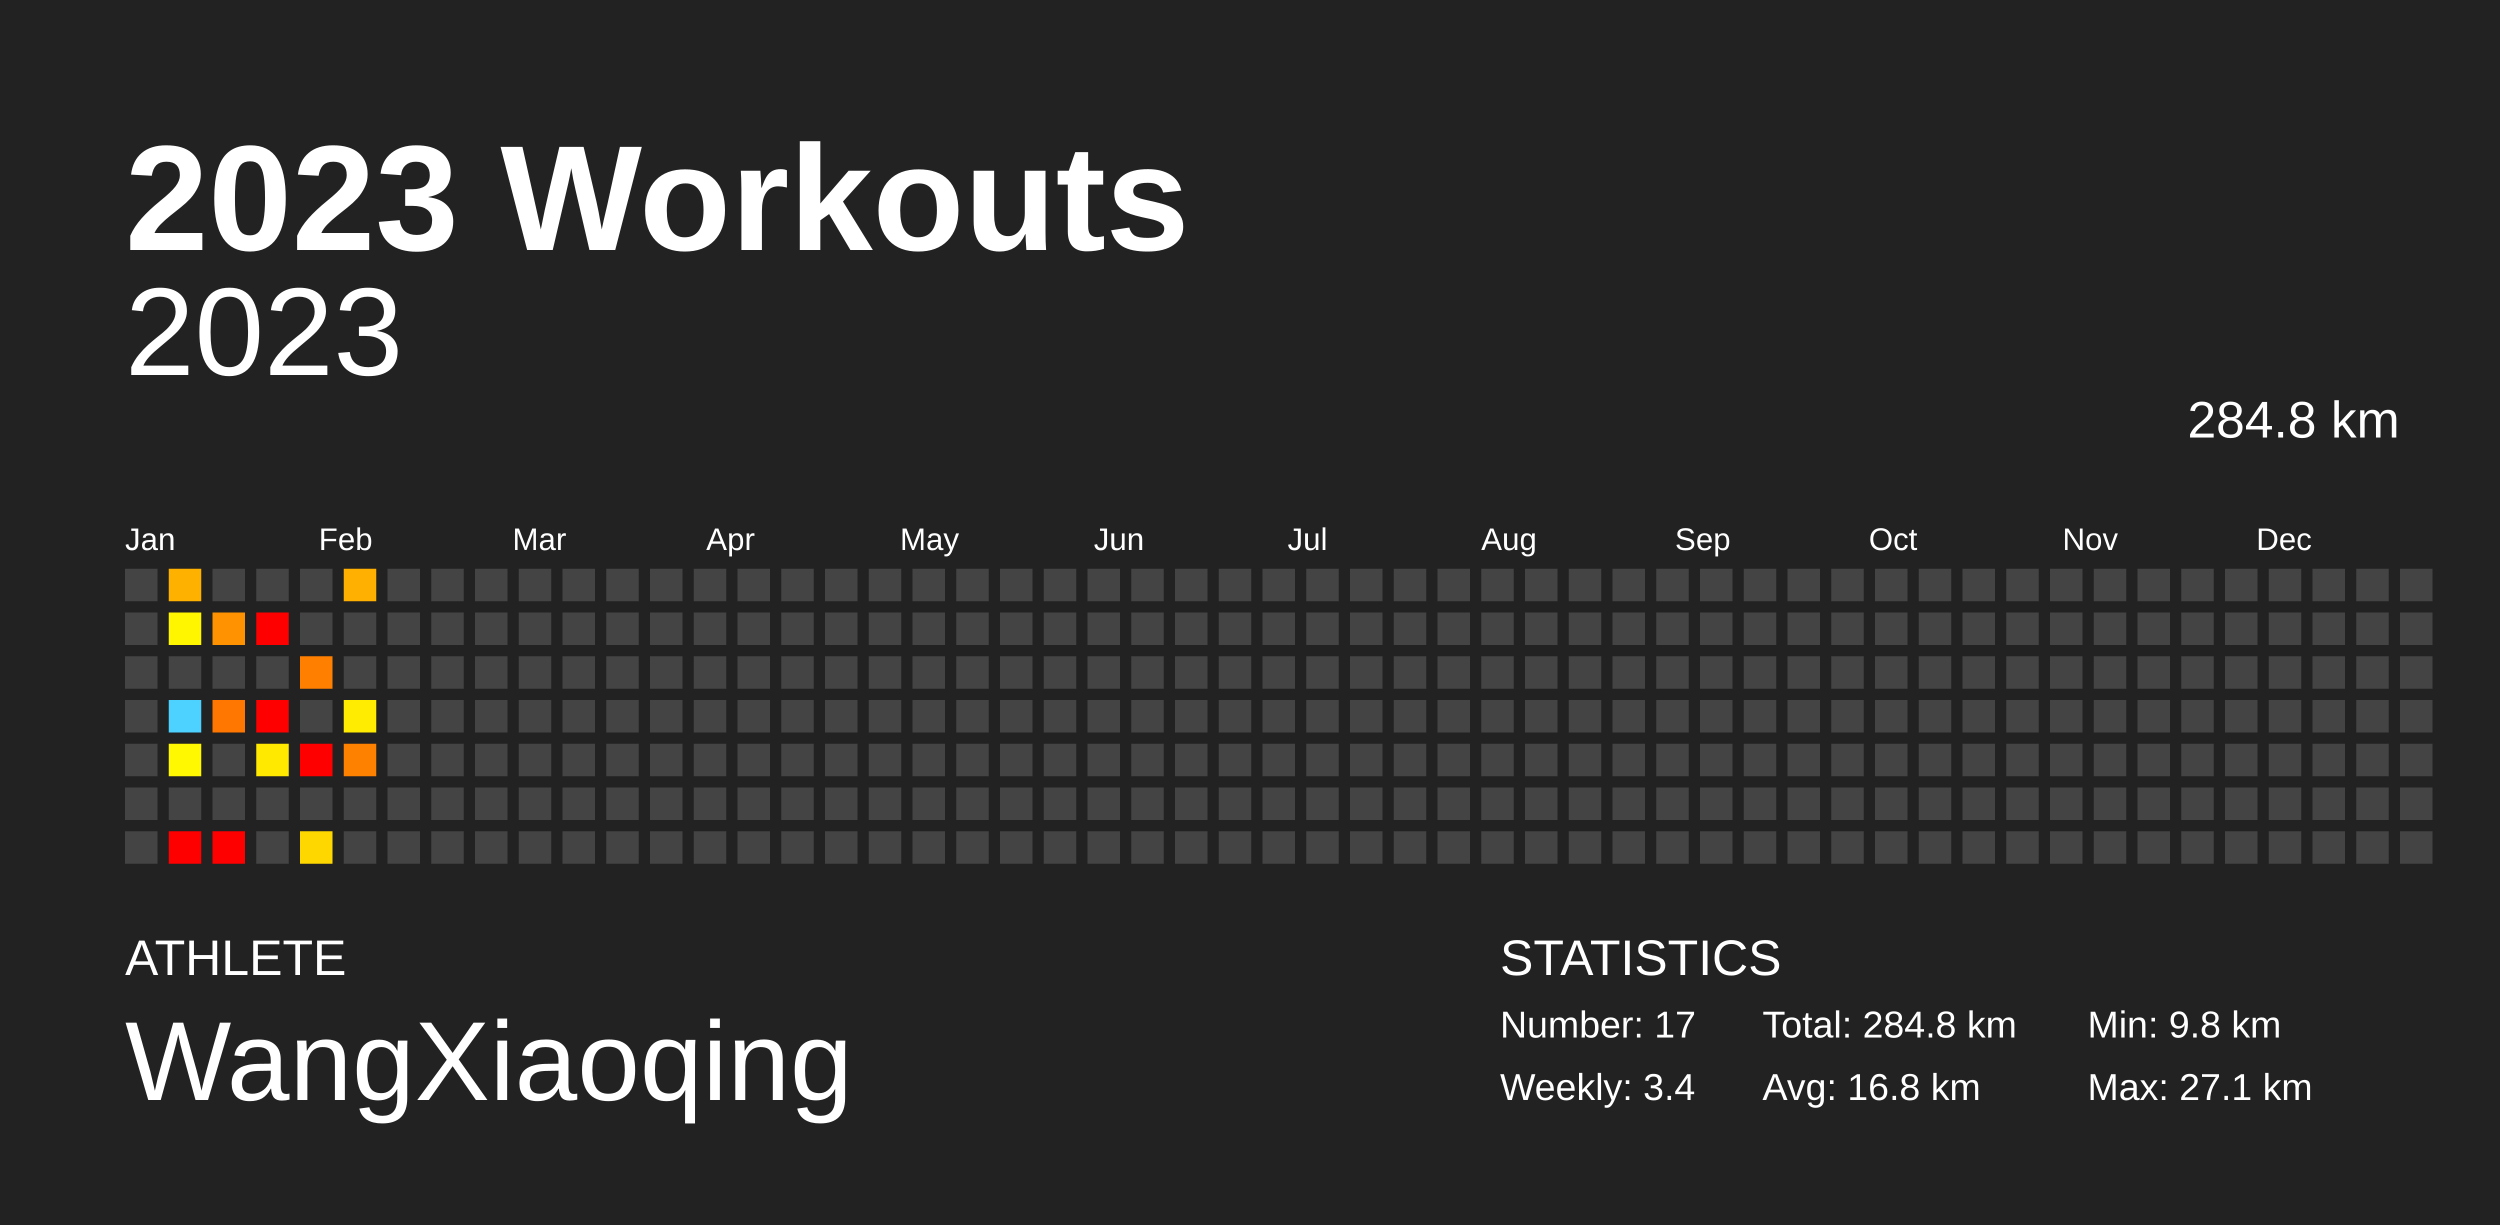
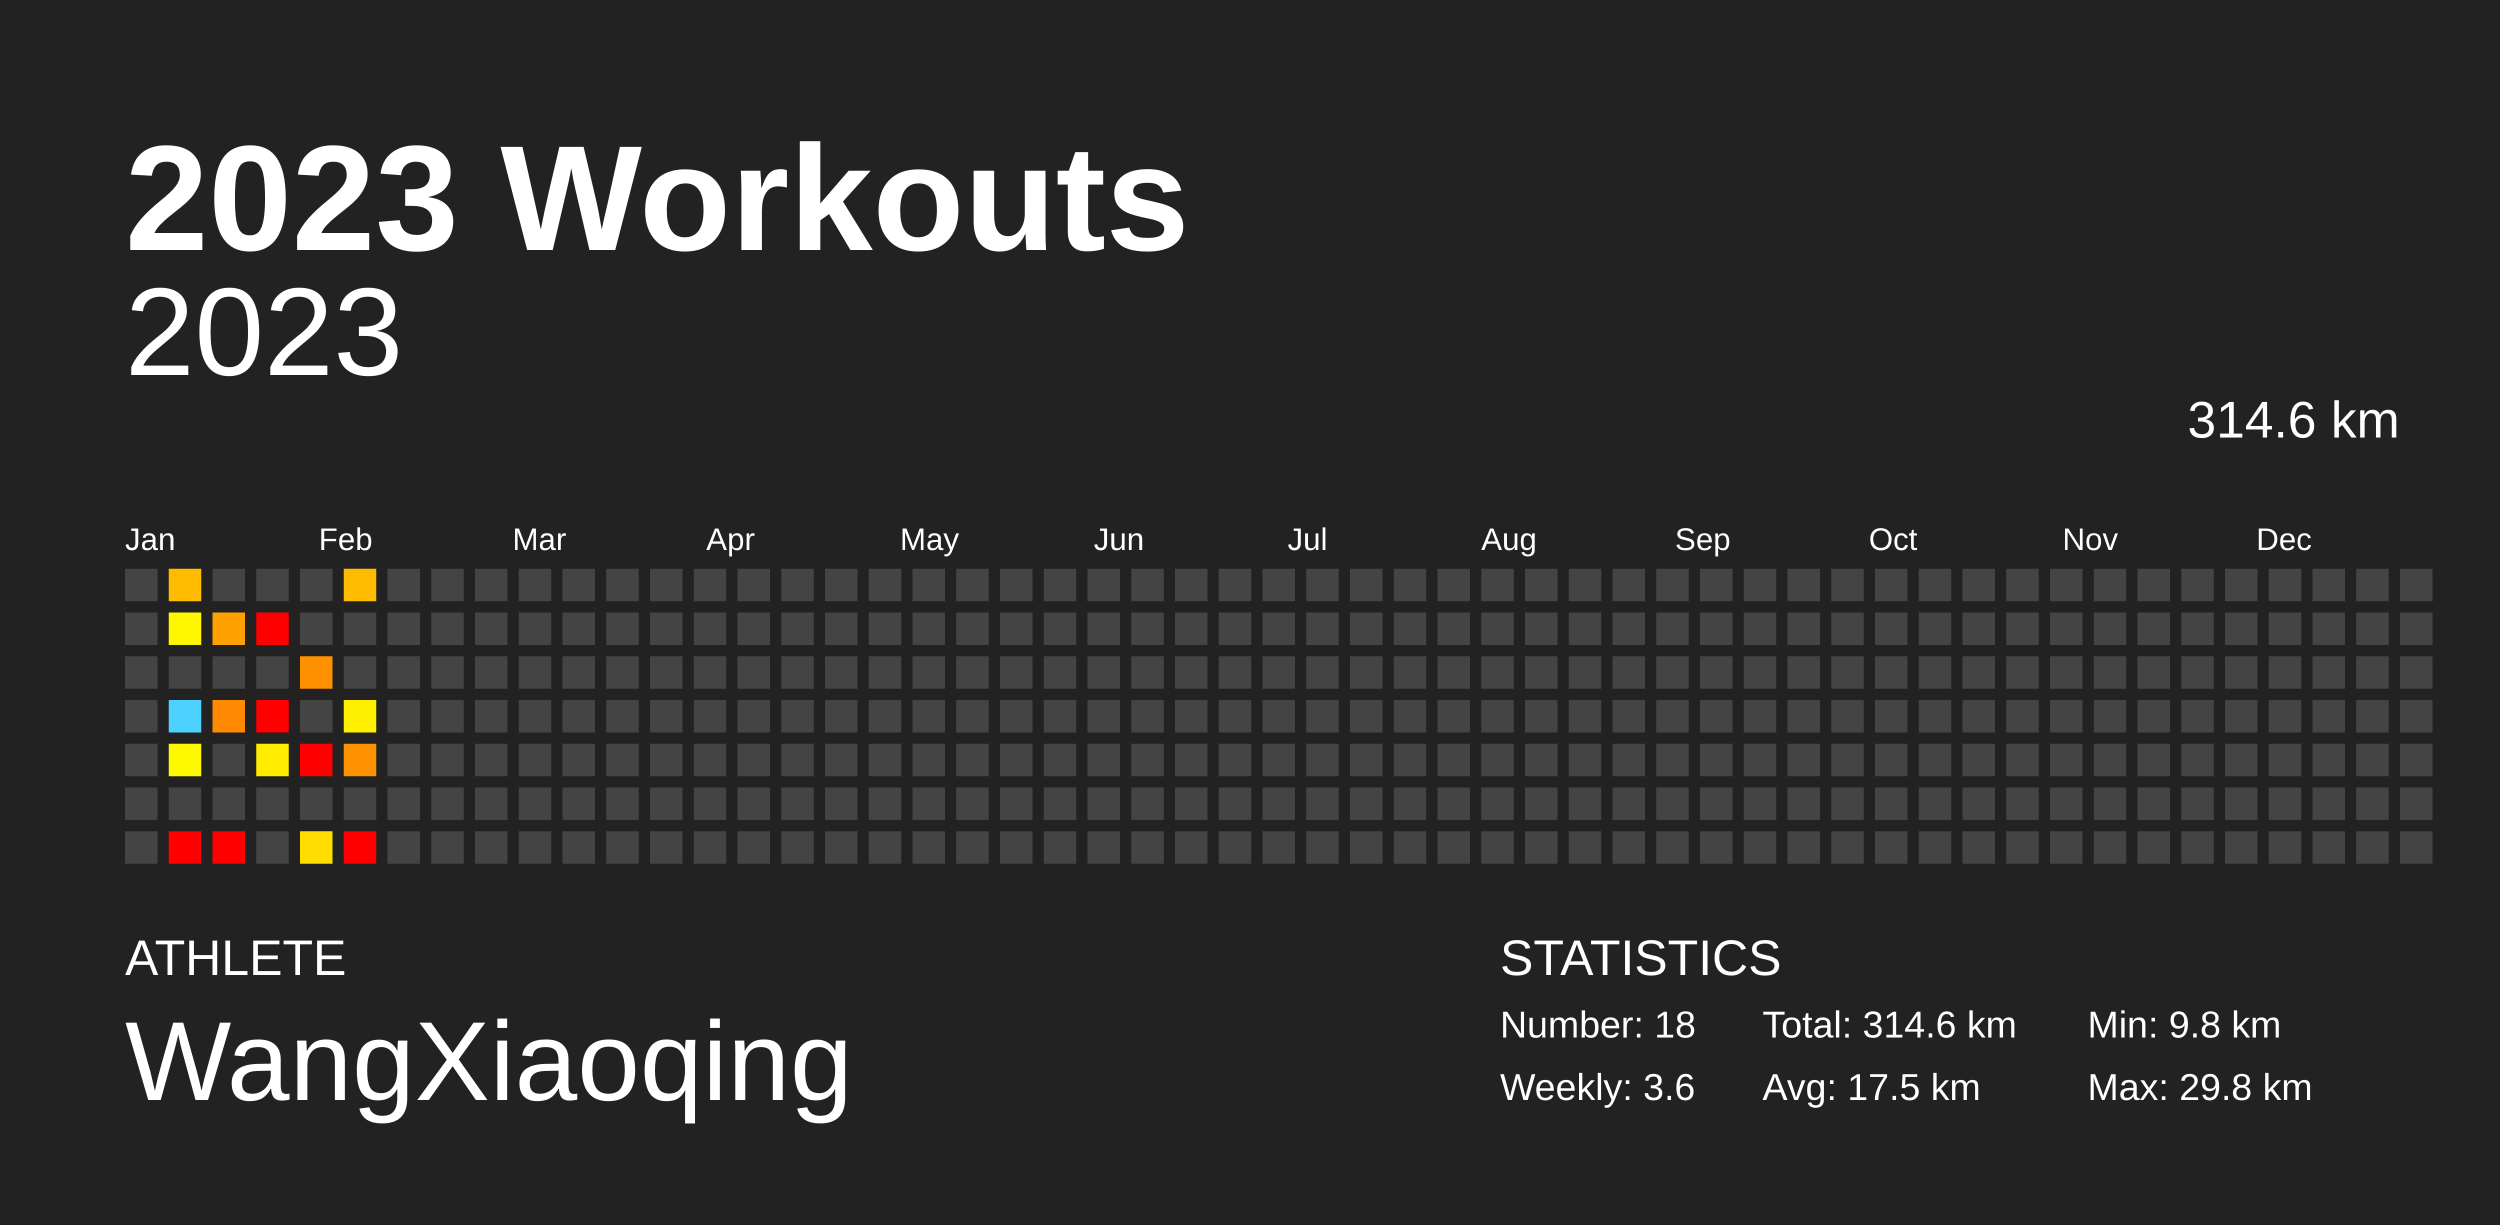
<svg xmlns="http://www.w3.org/2000/svg" baseProfile="full" height="98mm" version="1.1" viewBox="0,0,200,98" width="200mm">
  <defs />
  <rect fill="#222222" height="98" width="200" x="0" y="0" />
  <text fill="#FFFFFF" style="font-size:12px; font-family:Arial; font-weight:bold;" x="10" y="20">2023 Workouts</text>
  <text fill="#FFFFFF" style="font-size:4px; font-family:Arial" x="10" y="78">ATHLETE</text>
  <text fill="#FFFFFF" style="font-size:9px; font-family:Arial" x="10" y="88">WangXiaoqing</text>
  <text fill="#FFFFFF" style="font-size:4px; font-family:Arial" x="120" y="78">STATISTICS</text>
-   <text fill="#FFFFFF" style="font-size:3px; font-family:Arial" x="120" y="83">Number: 17</text>
-   <text fill="#FFFFFF" style="font-size:3px; font-family:Arial" x="120" y="88">Weekly: 3.4</text>
-   <text fill="#FFFFFF" style="font-size:3px; font-family:Arial" x="141" y="83">Total: 284.8 km</text>
-   <text fill="#FFFFFF" style="font-size:3px; font-family:Arial" x="141" y="88">Avg: 16.8 km</text>
+   <text fill="#FFFFFF" style="font-size:3px; font-family:Arial" x="120" y="83">Number: 18</text>
+   <text fill="#FFFFFF" style="font-size:3px; font-family:Arial" x="120" y="88">Weekly: 3.6</text>
+   <text fill="#FFFFFF" style="font-size:3px; font-family:Arial" x="141" y="83">Total: 314.6 km</text>
+   <text fill="#FFFFFF" style="font-size:3px; font-family:Arial" x="141" y="88">Avg: 17.5 km</text>
  <text fill="#FFFFFF" style="font-size:3px; font-family:Arial" x="167" y="83">Min: 9.8 km</text>
-   <text fill="#FFFFFF" style="font-size:3px; font-family:Arial" x="167" y="88">Max: 27.1 km</text>
+   <text fill="#FFFFFF" style="font-size:3px; font-family:Arial" x="167" y="88">Max: 29.8 km</text>
  <text alignment-baseline="hanging" fill="#FFFFFF" style="font-size:10.0px; font-family:Arial;" x="10" y="30">2023</text>
-   <text alignment-baseline="hanging" fill="#FFFFFF" style="font-size:4.125px; font-family:Arial;" x="175" y="35">284.8 km</text>
+   <text alignment-baseline="hanging" fill="#FFFFFF" style="font-size:4.125px; font-family:Arial;" x="175" y="35">314.6 km</text>
  <text fill="#FFFFFF" style="font-size:2.5px; font-family:Arial" x="10.0" y="44">Jan</text>
  <text fill="#FFFFFF" style="font-size:2.5px; font-family:Arial" x="25.5" y="44">Feb</text>
  <text fill="#FFFFFF" style="font-size:2.5px; font-family:Arial" x="41.0" y="44">Mar</text>
  <text fill="#FFFFFF" style="font-size:2.5px; font-family:Arial" x="56.5" y="44">Apr</text>
  <text fill="#FFFFFF" style="font-size:2.5px; font-family:Arial" x="72.0" y="44">May</text>
  <text fill="#FFFFFF" style="font-size:2.5px; font-family:Arial" x="87.5" y="44">Jun</text>
  <text fill="#FFFFFF" style="font-size:2.5px; font-family:Arial" x="103.0" y="44">Jul</text>
  <text fill="#FFFFFF" style="font-size:2.5px; font-family:Arial" x="118.5" y="44">Aug</text>
  <text fill="#FFFFFF" style="font-size:2.5px; font-family:Arial" x="134.0" y="44">Sep</text>
  <text fill="#FFFFFF" style="font-size:2.5px; font-family:Arial" x="149.5" y="44">Oct</text>
  <text fill="#FFFFFF" style="font-size:2.5px; font-family:Arial" x="165.0" y="44">Nov</text>
  <text fill="#FFFFFF" style="font-size:2.5px; font-family:Arial" x="180.5" y="44">Dec</text>
  <rect fill="#444444" height="2.6" width="2.6" x="10.0" y="45.5" />
  <rect fill="#444444" height="2.6" width="2.6" x="10.0" y="49.0" />
  <rect fill="#444444" height="2.6" width="2.6" x="10.0" y="52.5" />
  <rect fill="#444444" height="2.6" width="2.6" x="10.0" y="56.0" />
  <rect fill="#444444" height="2.6" width="2.6" x="10.0" y="59.5" />
  <rect fill="#444444" height="2.6" width="2.6" x="10.0" y="63.0" />
  <rect fill="#444444" height="2.6" width="2.6" x="10.0" y="66.5" />
-   <rect fill="#ffb100" height="2.6" width="2.6" x="13.5" y="45.5" />
-   <rect fill="#fff600" height="2.6" width="2.6" x="13.5" y="49.0" />
+   <rect fill="#ffbc00" height="2.6" width="2.6" x="13.5" y="45.5" />
+   <rect fill="#fff700" height="2.6" width="2.6" x="13.5" y="49.0" />
  <rect fill="#444444" height="2.6" width="2.6" x="13.5" y="52.5" />
  <rect fill="#4dd2ff" height="2.6" width="2.6" x="13.5" y="56.0" />
-   <rect fill="#fff800" height="2.6" width="2.6" x="13.5" y="59.5" />
+   <rect fill="#fff900" height="2.6" width="2.6" x="13.5" y="59.5" />
  <rect fill="#444444" height="2.6" width="2.6" x="13.5" y="63.0" />
  <rect fill="red" height="2.6" width="2.6" x="13.5" y="66.5" />
  <rect fill="#444444" height="2.6" width="2.6" x="17.0" y="45.5" />
-   <rect fill="#ff9200" height="2.6" width="2.6" x="17.0" y="49.0" />
+   <rect fill="#ffa100" height="2.6" width="2.6" x="17.0" y="49.0" />
  <rect fill="#444444" height="2.6" width="2.6" x="17.0" y="52.5" />
-   <rect fill="#ff7700" height="2.6" width="2.6" x="17.0" y="56.0" />
+   <rect fill="#ff8900" height="2.6" width="2.6" x="17.0" y="56.0" />
  <rect fill="#444444" height="2.6" width="2.6" x="17.0" y="59.5" />
  <rect fill="#444444" height="2.6" width="2.6" x="17.0" y="63.0" />
  <rect fill="red" height="2.6" width="2.6" x="17.0" y="66.5" />
  <rect fill="#444444" height="2.6" width="2.6" x="20.5" y="45.5" />
  <rect fill="red" height="2.6" width="2.6" x="20.5" y="49.0" />
  <rect fill="#444444" height="2.6" width="2.6" x="20.5" y="52.5" />
  <rect fill="red" height="2.6" width="2.6" x="20.5" y="56.0" />
-   <rect fill="#ffe900" height="2.6" width="2.6" x="20.5" y="59.5" />
+   <rect fill="#ffec00" height="2.6" width="2.6" x="20.5" y="59.5" />
  <rect fill="#444444" height="2.6" width="2.6" x="20.5" y="63.0" />
  <rect fill="#444444" height="2.6" width="2.6" x="20.5" y="66.5" />
  <rect fill="#444444" height="2.6" width="2.6" x="24.0" y="45.5" />
  <rect fill="#444444" height="2.6" width="2.6" x="24.0" y="49.0" />
-   <rect fill="#ff8000" height="2.6" width="2.6" x="24.0" y="52.5" />
+   <rect fill="#ff9100" height="2.6" width="2.6" x="24.0" y="52.5" />
  <rect fill="#444444" height="2.6" width="2.6" x="24.0" y="56.0" />
  <rect fill="red" height="2.6" width="2.6" x="24.0" y="59.5" />
  <rect fill="#444444" height="2.6" width="2.6" x="24.0" y="63.0" />
-   <rect fill="#ffd700" height="2.6" width="2.6" x="24.0" y="66.5" />
-   <rect fill="#ffb000" height="2.6" width="2.6" x="27.5" y="45.5" />
+   <rect fill="#ffdd00" height="2.6" width="2.6" x="24.0" y="66.5" />
+   <rect fill="#ffbb00" height="2.6" width="2.6" x="27.5" y="45.5" />
  <rect fill="#444444" height="2.6" width="2.6" x="27.5" y="49.0" />
  <rect fill="#444444" height="2.6" width="2.6" x="27.5" y="52.5" />
-   <rect fill="#ffec00" height="2.6" width="2.6" x="27.5" y="56.0" />
-   <rect fill="#ff8100" height="2.6" width="2.6" x="27.5" y="59.5" />
+   <rect fill="#ffef00" height="2.6" width="2.6" x="27.5" y="56.0" />
+   <rect fill="#ff9200" height="2.6" width="2.6" x="27.5" y="59.5" />
  <rect fill="#444444" height="2.6" width="2.6" x="27.5" y="63.0" />
-   <rect fill="#444444" height="2.6" width="2.6" x="27.5" y="66.5" />
+   <rect fill="red" height="2.6" width="2.6" x="27.5" y="66.5" />
  <rect fill="#444444" height="2.6" width="2.6" x="31.0" y="45.5" />
  <rect fill="#444444" height="2.6" width="2.6" x="31.0" y="49.0" />
  <rect fill="#444444" height="2.6" width="2.6" x="31.0" y="52.5" />
  <rect fill="#444444" height="2.6" width="2.6" x="31.0" y="56.0" />
  <rect fill="#444444" height="2.6" width="2.6" x="31.0" y="59.5" />
  <rect fill="#444444" height="2.6" width="2.6" x="31.0" y="63.0" />
  <rect fill="#444444" height="2.6" width="2.6" x="31.0" y="66.5" />
  <rect fill="#444444" height="2.6" width="2.6" x="34.5" y="45.5" />
  <rect fill="#444444" height="2.6" width="2.6" x="34.5" y="49.0" />
  <rect fill="#444444" height="2.6" width="2.6" x="34.5" y="52.5" />
  <rect fill="#444444" height="2.6" width="2.6" x="34.5" y="56.0" />
  <rect fill="#444444" height="2.6" width="2.6" x="34.5" y="59.5" />
  <rect fill="#444444" height="2.6" width="2.6" x="34.5" y="63.0" />
  <rect fill="#444444" height="2.6" width="2.6" x="34.5" y="66.5" />
  <rect fill="#444444" height="2.6" width="2.6" x="38.0" y="45.5" />
  <rect fill="#444444" height="2.6" width="2.6" x="38.0" y="49.0" />
  <rect fill="#444444" height="2.6" width="2.6" x="38.0" y="52.5" />
  <rect fill="#444444" height="2.6" width="2.6" x="38.0" y="56.0" />
  <rect fill="#444444" height="2.6" width="2.6" x="38.0" y="59.5" />
  <rect fill="#444444" height="2.6" width="2.6" x="38.0" y="63.0" />
  <rect fill="#444444" height="2.6" width="2.6" x="38.0" y="66.5" />
  <rect fill="#444444" height="2.6" width="2.6" x="41.5" y="45.5" />
  <rect fill="#444444" height="2.6" width="2.6" x="41.5" y="49.0" />
  <rect fill="#444444" height="2.6" width="2.6" x="41.5" y="52.5" />
  <rect fill="#444444" height="2.6" width="2.6" x="41.5" y="56.0" />
  <rect fill="#444444" height="2.6" width="2.6" x="41.5" y="59.5" />
  <rect fill="#444444" height="2.6" width="2.6" x="41.5" y="63.0" />
  <rect fill="#444444" height="2.6" width="2.6" x="41.5" y="66.5" />
  <rect fill="#444444" height="2.6" width="2.6" x="45.0" y="45.5" />
  <rect fill="#444444" height="2.6" width="2.6" x="45.0" y="49.0" />
  <rect fill="#444444" height="2.6" width="2.6" x="45.0" y="52.5" />
  <rect fill="#444444" height="2.6" width="2.6" x="45.0" y="56.0" />
  <rect fill="#444444" height="2.6" width="2.6" x="45.0" y="59.5" />
  <rect fill="#444444" height="2.6" width="2.6" x="45.0" y="63.0" />
  <rect fill="#444444" height="2.6" width="2.6" x="45.0" y="66.5" />
  <rect fill="#444444" height="2.6" width="2.6" x="48.5" y="45.5" />
  <rect fill="#444444" height="2.6" width="2.6" x="48.5" y="49.0" />
  <rect fill="#444444" height="2.6" width="2.6" x="48.5" y="52.5" />
  <rect fill="#444444" height="2.6" width="2.6" x="48.5" y="56.0" />
  <rect fill="#444444" height="2.6" width="2.6" x="48.5" y="59.5" />
  <rect fill="#444444" height="2.6" width="2.6" x="48.5" y="63.0" />
  <rect fill="#444444" height="2.6" width="2.6" x="48.5" y="66.5" />
  <rect fill="#444444" height="2.6" width="2.6" x="52.0" y="45.5" />
  <rect fill="#444444" height="2.6" width="2.6" x="52.0" y="49.0" />
  <rect fill="#444444" height="2.6" width="2.6" x="52.0" y="52.5" />
  <rect fill="#444444" height="2.6" width="2.6" x="52.0" y="56.0" />
  <rect fill="#444444" height="2.6" width="2.6" x="52.0" y="59.5" />
  <rect fill="#444444" height="2.6" width="2.6" x="52.0" y="63.0" />
  <rect fill="#444444" height="2.6" width="2.6" x="52.0" y="66.5" />
  <rect fill="#444444" height="2.6" width="2.6" x="55.5" y="45.5" />
  <rect fill="#444444" height="2.6" width="2.6" x="55.5" y="49.0" />
  <rect fill="#444444" height="2.6" width="2.6" x="55.5" y="52.5" />
  <rect fill="#444444" height="2.6" width="2.6" x="55.5" y="56.0" />
  <rect fill="#444444" height="2.6" width="2.6" x="55.5" y="59.5" />
  <rect fill="#444444" height="2.6" width="2.6" x="55.5" y="63.0" />
  <rect fill="#444444" height="2.6" width="2.6" x="55.5" y="66.5" />
  <rect fill="#444444" height="2.6" width="2.6" x="59.0" y="45.5" />
  <rect fill="#444444" height="2.6" width="2.6" x="59.0" y="49.0" />
  <rect fill="#444444" height="2.6" width="2.6" x="59.0" y="52.5" />
  <rect fill="#444444" height="2.6" width="2.6" x="59.0" y="56.0" />
  <rect fill="#444444" height="2.6" width="2.6" x="59.0" y="59.5" />
  <rect fill="#444444" height="2.6" width="2.6" x="59.0" y="63.0" />
  <rect fill="#444444" height="2.6" width="2.6" x="59.0" y="66.5" />
  <rect fill="#444444" height="2.6" width="2.6" x="62.5" y="45.5" />
  <rect fill="#444444" height="2.6" width="2.6" x="62.5" y="49.0" />
  <rect fill="#444444" height="2.6" width="2.6" x="62.5" y="52.5" />
  <rect fill="#444444" height="2.6" width="2.6" x="62.5" y="56.0" />
  <rect fill="#444444" height="2.6" width="2.6" x="62.5" y="59.5" />
  <rect fill="#444444" height="2.6" width="2.6" x="62.5" y="63.0" />
  <rect fill="#444444" height="2.6" width="2.6" x="62.5" y="66.5" />
  <rect fill="#444444" height="2.6" width="2.6" x="66.0" y="45.5" />
  <rect fill="#444444" height="2.6" width="2.6" x="66.0" y="49.0" />
  <rect fill="#444444" height="2.6" width="2.6" x="66.0" y="52.5" />
  <rect fill="#444444" height="2.6" width="2.6" x="66.0" y="56.0" />
  <rect fill="#444444" height="2.6" width="2.6" x="66.0" y="59.5" />
  <rect fill="#444444" height="2.6" width="2.6" x="66.0" y="63.0" />
  <rect fill="#444444" height="2.6" width="2.6" x="66.0" y="66.5" />
  <rect fill="#444444" height="2.6" width="2.6" x="69.5" y="45.5" />
  <rect fill="#444444" height="2.6" width="2.6" x="69.5" y="49.0" />
  <rect fill="#444444" height="2.6" width="2.6" x="69.5" y="52.5" />
  <rect fill="#444444" height="2.6" width="2.6" x="69.5" y="56.0" />
  <rect fill="#444444" height="2.6" width="2.6" x="69.5" y="59.5" />
  <rect fill="#444444" height="2.6" width="2.6" x="69.5" y="63.0" />
  <rect fill="#444444" height="2.6" width="2.6" x="69.5" y="66.5" />
  <rect fill="#444444" height="2.6" width="2.6" x="73.0" y="45.5" />
  <rect fill="#444444" height="2.6" width="2.6" x="73.0" y="49.0" />
  <rect fill="#444444" height="2.6" width="2.6" x="73.0" y="52.5" />
  <rect fill="#444444" height="2.6" width="2.6" x="73.0" y="56.0" />
  <rect fill="#444444" height="2.6" width="2.6" x="73.0" y="59.5" />
  <rect fill="#444444" height="2.6" width="2.6" x="73.0" y="63.0" />
  <rect fill="#444444" height="2.6" width="2.6" x="73.0" y="66.5" />
  <rect fill="#444444" height="2.6" width="2.6" x="76.5" y="45.5" />
  <rect fill="#444444" height="2.6" width="2.6" x="76.5" y="49.0" />
  <rect fill="#444444" height="2.6" width="2.6" x="76.5" y="52.5" />
  <rect fill="#444444" height="2.6" width="2.6" x="76.5" y="56.0" />
  <rect fill="#444444" height="2.6" width="2.6" x="76.5" y="59.5" />
  <rect fill="#444444" height="2.6" width="2.6" x="76.5" y="63.0" />
  <rect fill="#444444" height="2.6" width="2.6" x="76.5" y="66.5" />
  <rect fill="#444444" height="2.6" width="2.6" x="80.0" y="45.5" />
  <rect fill="#444444" height="2.6" width="2.6" x="80.0" y="49.0" />
  <rect fill="#444444" height="2.6" width="2.6" x="80.0" y="52.5" />
  <rect fill="#444444" height="2.6" width="2.6" x="80.0" y="56.0" />
  <rect fill="#444444" height="2.6" width="2.6" x="80.0" y="59.5" />
  <rect fill="#444444" height="2.6" width="2.6" x="80.0" y="63.0" />
  <rect fill="#444444" height="2.6" width="2.6" x="80.0" y="66.5" />
  <rect fill="#444444" height="2.6" width="2.6" x="83.5" y="45.5" />
  <rect fill="#444444" height="2.6" width="2.6" x="83.5" y="49.0" />
  <rect fill="#444444" height="2.6" width="2.6" x="83.5" y="52.5" />
  <rect fill="#444444" height="2.6" width="2.6" x="83.5" y="56.0" />
  <rect fill="#444444" height="2.6" width="2.6" x="83.5" y="59.5" />
  <rect fill="#444444" height="2.6" width="2.6" x="83.5" y="63.0" />
  <rect fill="#444444" height="2.6" width="2.6" x="83.5" y="66.5" />
  <rect fill="#444444" height="2.6" width="2.6" x="87.0" y="45.5" />
  <rect fill="#444444" height="2.6" width="2.6" x="87.0" y="49.0" />
  <rect fill="#444444" height="2.6" width="2.6" x="87.0" y="52.5" />
  <rect fill="#444444" height="2.6" width="2.6" x="87.0" y="56.0" />
  <rect fill="#444444" height="2.6" width="2.6" x="87.0" y="59.5" />
  <rect fill="#444444" height="2.6" width="2.6" x="87.0" y="63.0" />
  <rect fill="#444444" height="2.6" width="2.6" x="87.0" y="66.5" />
  <rect fill="#444444" height="2.6" width="2.6" x="90.5" y="45.5" />
  <rect fill="#444444" height="2.6" width="2.6" x="90.5" y="49.0" />
  <rect fill="#444444" height="2.6" width="2.6" x="90.5" y="52.5" />
  <rect fill="#444444" height="2.6" width="2.6" x="90.5" y="56.0" />
  <rect fill="#444444" height="2.6" width="2.6" x="90.5" y="59.5" />
  <rect fill="#444444" height="2.6" width="2.6" x="90.5" y="63.0" />
  <rect fill="#444444" height="2.6" width="2.6" x="90.5" y="66.5" />
  <rect fill="#444444" height="2.6" width="2.6" x="94.0" y="45.5" />
  <rect fill="#444444" height="2.6" width="2.6" x="94.0" y="49.0" />
  <rect fill="#444444" height="2.6" width="2.6" x="94.0" y="52.5" />
  <rect fill="#444444" height="2.6" width="2.6" x="94.0" y="56.0" />
  <rect fill="#444444" height="2.6" width="2.6" x="94.0" y="59.5" />
  <rect fill="#444444" height="2.6" width="2.6" x="94.0" y="63.0" />
  <rect fill="#444444" height="2.6" width="2.6" x="94.0" y="66.5" />
  <rect fill="#444444" height="2.6" width="2.6" x="97.5" y="45.5" />
  <rect fill="#444444" height="2.6" width="2.6" x="97.5" y="49.0" />
  <rect fill="#444444" height="2.6" width="2.6" x="97.5" y="52.5" />
  <rect fill="#444444" height="2.6" width="2.6" x="97.5" y="56.0" />
  <rect fill="#444444" height="2.6" width="2.6" x="97.5" y="59.5" />
  <rect fill="#444444" height="2.6" width="2.6" x="97.5" y="63.0" />
  <rect fill="#444444" height="2.6" width="2.6" x="97.5" y="66.5" />
  <rect fill="#444444" height="2.6" width="2.6" x="101.0" y="45.5" />
  <rect fill="#444444" height="2.6" width="2.6" x="101.0" y="49.0" />
  <rect fill="#444444" height="2.6" width="2.6" x="101.0" y="52.5" />
  <rect fill="#444444" height="2.6" width="2.6" x="101.0" y="56.0" />
  <rect fill="#444444" height="2.6" width="2.6" x="101.0" y="59.5" />
  <rect fill="#444444" height="2.6" width="2.6" x="101.0" y="63.0" />
  <rect fill="#444444" height="2.6" width="2.6" x="101.0" y="66.5" />
  <rect fill="#444444" height="2.6" width="2.6" x="104.5" y="45.5" />
  <rect fill="#444444" height="2.6" width="2.6" x="104.5" y="49.0" />
  <rect fill="#444444" height="2.6" width="2.6" x="104.5" y="52.5" />
  <rect fill="#444444" height="2.6" width="2.6" x="104.5" y="56.0" />
  <rect fill="#444444" height="2.6" width="2.6" x="104.5" y="59.5" />
  <rect fill="#444444" height="2.6" width="2.6" x="104.5" y="63.0" />
  <rect fill="#444444" height="2.6" width="2.6" x="104.5" y="66.5" />
  <rect fill="#444444" height="2.6" width="2.6" x="108.0" y="45.5" />
  <rect fill="#444444" height="2.6" width="2.6" x="108.0" y="49.0" />
  <rect fill="#444444" height="2.6" width="2.6" x="108.0" y="52.5" />
  <rect fill="#444444" height="2.6" width="2.6" x="108.0" y="56.0" />
  <rect fill="#444444" height="2.6" width="2.6" x="108.0" y="59.5" />
  <rect fill="#444444" height="2.6" width="2.6" x="108.0" y="63.0" />
  <rect fill="#444444" height="2.6" width="2.6" x="108.0" y="66.5" />
  <rect fill="#444444" height="2.6" width="2.6" x="111.5" y="45.5" />
  <rect fill="#444444" height="2.6" width="2.6" x="111.5" y="49.0" />
  <rect fill="#444444" height="2.6" width="2.6" x="111.5" y="52.5" />
  <rect fill="#444444" height="2.6" width="2.6" x="111.5" y="56.0" />
  <rect fill="#444444" height="2.6" width="2.6" x="111.5" y="59.5" />
  <rect fill="#444444" height="2.6" width="2.6" x="111.5" y="63.0" />
  <rect fill="#444444" height="2.6" width="2.6" x="111.5" y="66.5" />
  <rect fill="#444444" height="2.6" width="2.6" x="115.0" y="45.5" />
  <rect fill="#444444" height="2.6" width="2.6" x="115.0" y="49.0" />
  <rect fill="#444444" height="2.6" width="2.6" x="115.0" y="52.5" />
  <rect fill="#444444" height="2.6" width="2.6" x="115.0" y="56.0" />
  <rect fill="#444444" height="2.6" width="2.6" x="115.0" y="59.5" />
  <rect fill="#444444" height="2.6" width="2.6" x="115.0" y="63.0" />
  <rect fill="#444444" height="2.6" width="2.6" x="115.0" y="66.5" />
  <rect fill="#444444" height="2.6" width="2.6" x="118.5" y="45.5" />
  <rect fill="#444444" height="2.6" width="2.6" x="118.5" y="49.0" />
  <rect fill="#444444" height="2.6" width="2.6" x="118.5" y="52.5" />
  <rect fill="#444444" height="2.6" width="2.6" x="118.5" y="56.0" />
  <rect fill="#444444" height="2.6" width="2.6" x="118.5" y="59.5" />
  <rect fill="#444444" height="2.6" width="2.6" x="118.5" y="63.0" />
  <rect fill="#444444" height="2.6" width="2.6" x="118.5" y="66.5" />
  <rect fill="#444444" height="2.6" width="2.6" x="122.0" y="45.5" />
  <rect fill="#444444" height="2.6" width="2.6" x="122.0" y="49.0" />
  <rect fill="#444444" height="2.6" width="2.6" x="122.0" y="52.5" />
  <rect fill="#444444" height="2.6" width="2.6" x="122.0" y="56.0" />
  <rect fill="#444444" height="2.6" width="2.6" x="122.0" y="59.5" />
  <rect fill="#444444" height="2.6" width="2.6" x="122.0" y="63.0" />
  <rect fill="#444444" height="2.6" width="2.6" x="122.0" y="66.5" />
  <rect fill="#444444" height="2.6" width="2.6" x="125.5" y="45.5" />
  <rect fill="#444444" height="2.6" width="2.6" x="125.5" y="49.0" />
  <rect fill="#444444" height="2.6" width="2.6" x="125.5" y="52.5" />
  <rect fill="#444444" height="2.6" width="2.6" x="125.5" y="56.0" />
  <rect fill="#444444" height="2.6" width="2.6" x="125.5" y="59.5" />
  <rect fill="#444444" height="2.6" width="2.6" x="125.5" y="63.0" />
  <rect fill="#444444" height="2.6" width="2.6" x="125.5" y="66.5" />
  <rect fill="#444444" height="2.6" width="2.6" x="129.0" y="45.5" />
  <rect fill="#444444" height="2.6" width="2.6" x="129.0" y="49.0" />
  <rect fill="#444444" height="2.6" width="2.6" x="129.0" y="52.5" />
  <rect fill="#444444" height="2.6" width="2.6" x="129.0" y="56.0" />
  <rect fill="#444444" height="2.6" width="2.6" x="129.0" y="59.5" />
  <rect fill="#444444" height="2.6" width="2.6" x="129.0" y="63.0" />
  <rect fill="#444444" height="2.6" width="2.6" x="129.0" y="66.5" />
  <rect fill="#444444" height="2.6" width="2.6" x="132.5" y="45.5" />
  <rect fill="#444444" height="2.6" width="2.6" x="132.5" y="49.0" />
  <rect fill="#444444" height="2.6" width="2.6" x="132.5" y="52.5" />
  <rect fill="#444444" height="2.6" width="2.6" x="132.5" y="56.0" />
  <rect fill="#444444" height="2.6" width="2.6" x="132.5" y="59.5" />
  <rect fill="#444444" height="2.6" width="2.6" x="132.5" y="63.0" />
  <rect fill="#444444" height="2.6" width="2.6" x="132.5" y="66.5" />
  <rect fill="#444444" height="2.6" width="2.6" x="136.0" y="45.5" />
  <rect fill="#444444" height="2.6" width="2.6" x="136.0" y="49.0" />
  <rect fill="#444444" height="2.6" width="2.6" x="136.0" y="52.5" />
  <rect fill="#444444" height="2.6" width="2.6" x="136.0" y="56.0" />
  <rect fill="#444444" height="2.6" width="2.6" x="136.0" y="59.5" />
  <rect fill="#444444" height="2.6" width="2.6" x="136.0" y="63.0" />
  <rect fill="#444444" height="2.6" width="2.6" x="136.0" y="66.5" />
  <rect fill="#444444" height="2.6" width="2.6" x="139.5" y="45.5" />
  <rect fill="#444444" height="2.6" width="2.6" x="139.5" y="49.0" />
  <rect fill="#444444" height="2.6" width="2.6" x="139.5" y="52.5" />
  <rect fill="#444444" height="2.6" width="2.6" x="139.5" y="56.0" />
  <rect fill="#444444" height="2.6" width="2.6" x="139.5" y="59.5" />
  <rect fill="#444444" height="2.6" width="2.6" x="139.5" y="63.0" />
  <rect fill="#444444" height="2.6" width="2.6" x="139.5" y="66.5" />
  <rect fill="#444444" height="2.6" width="2.6" x="143.0" y="45.5" />
  <rect fill="#444444" height="2.6" width="2.6" x="143.0" y="49.0" />
  <rect fill="#444444" height="2.6" width="2.6" x="143.0" y="52.5" />
  <rect fill="#444444" height="2.6" width="2.6" x="143.0" y="56.0" />
  <rect fill="#444444" height="2.6" width="2.6" x="143.0" y="59.5" />
  <rect fill="#444444" height="2.6" width="2.6" x="143.0" y="63.0" />
  <rect fill="#444444" height="2.6" width="2.6" x="143.0" y="66.5" />
  <rect fill="#444444" height="2.6" width="2.6" x="146.5" y="45.5" />
  <rect fill="#444444" height="2.6" width="2.6" x="146.5" y="49.0" />
  <rect fill="#444444" height="2.6" width="2.6" x="146.5" y="52.5" />
  <rect fill="#444444" height="2.6" width="2.6" x="146.5" y="56.0" />
  <rect fill="#444444" height="2.6" width="2.6" x="146.5" y="59.5" />
  <rect fill="#444444" height="2.6" width="2.6" x="146.5" y="63.0" />
  <rect fill="#444444" height="2.6" width="2.6" x="146.5" y="66.5" />
  <rect fill="#444444" height="2.6" width="2.6" x="150.0" y="45.5" />
  <rect fill="#444444" height="2.6" width="2.6" x="150.0" y="49.0" />
  <rect fill="#444444" height="2.6" width="2.6" x="150.0" y="52.5" />
  <rect fill="#444444" height="2.6" width="2.6" x="150.0" y="56.0" />
  <rect fill="#444444" height="2.6" width="2.6" x="150.0" y="59.5" />
  <rect fill="#444444" height="2.6" width="2.6" x="150.0" y="63.0" />
  <rect fill="#444444" height="2.6" width="2.6" x="150.0" y="66.5" />
  <rect fill="#444444" height="2.6" width="2.6" x="153.5" y="45.5" />
  <rect fill="#444444" height="2.6" width="2.6" x="153.5" y="49.0" />
  <rect fill="#444444" height="2.6" width="2.6" x="153.5" y="52.5" />
  <rect fill="#444444" height="2.6" width="2.6" x="153.5" y="56.0" />
  <rect fill="#444444" height="2.6" width="2.6" x="153.5" y="59.5" />
  <rect fill="#444444" height="2.6" width="2.6" x="153.5" y="63.0" />
  <rect fill="#444444" height="2.6" width="2.6" x="153.5" y="66.5" />
  <rect fill="#444444" height="2.6" width="2.6" x="157.0" y="45.5" />
  <rect fill="#444444" height="2.6" width="2.6" x="157.0" y="49.0" />
  <rect fill="#444444" height="2.6" width="2.6" x="157.0" y="52.5" />
  <rect fill="#444444" height="2.6" width="2.6" x="157.0" y="56.0" />
  <rect fill="#444444" height="2.6" width="2.6" x="157.0" y="59.5" />
  <rect fill="#444444" height="2.6" width="2.6" x="157.0" y="63.0" />
  <rect fill="#444444" height="2.6" width="2.6" x="157.0" y="66.5" />
  <rect fill="#444444" height="2.6" width="2.6" x="160.5" y="45.5" />
  <rect fill="#444444" height="2.6" width="2.6" x="160.5" y="49.0" />
  <rect fill="#444444" height="2.6" width="2.6" x="160.5" y="52.5" />
  <rect fill="#444444" height="2.6" width="2.6" x="160.5" y="56.0" />
  <rect fill="#444444" height="2.6" width="2.6" x="160.5" y="59.5" />
  <rect fill="#444444" height="2.6" width="2.6" x="160.5" y="63.0" />
  <rect fill="#444444" height="2.6" width="2.6" x="160.5" y="66.5" />
  <rect fill="#444444" height="2.6" width="2.6" x="164.0" y="45.5" />
  <rect fill="#444444" height="2.6" width="2.6" x="164.0" y="49.0" />
  <rect fill="#444444" height="2.6" width="2.6" x="164.0" y="52.5" />
  <rect fill="#444444" height="2.6" width="2.6" x="164.0" y="56.0" />
  <rect fill="#444444" height="2.6" width="2.6" x="164.0" y="59.5" />
  <rect fill="#444444" height="2.6" width="2.6" x="164.0" y="63.0" />
  <rect fill="#444444" height="2.6" width="2.6" x="164.0" y="66.5" />
  <rect fill="#444444" height="2.6" width="2.6" x="167.5" y="45.5" />
  <rect fill="#444444" height="2.6" width="2.6" x="167.5" y="49.0" />
  <rect fill="#444444" height="2.6" width="2.6" x="167.5" y="52.5" />
  <rect fill="#444444" height="2.6" width="2.6" x="167.5" y="56.0" />
  <rect fill="#444444" height="2.6" width="2.6" x="167.5" y="59.5" />
  <rect fill="#444444" height="2.6" width="2.6" x="167.5" y="63.0" />
  <rect fill="#444444" height="2.6" width="2.6" x="167.5" y="66.5" />
  <rect fill="#444444" height="2.6" width="2.6" x="171.0" y="45.5" />
  <rect fill="#444444" height="2.6" width="2.6" x="171.0" y="49.0" />
  <rect fill="#444444" height="2.6" width="2.6" x="171.0" y="52.5" />
  <rect fill="#444444" height="2.6" width="2.6" x="171.0" y="56.0" />
  <rect fill="#444444" height="2.6" width="2.6" x="171.0" y="59.5" />
  <rect fill="#444444" height="2.6" width="2.6" x="171.0" y="63.0" />
  <rect fill="#444444" height="2.6" width="2.6" x="171.0" y="66.5" />
  <rect fill="#444444" height="2.6" width="2.6" x="174.5" y="45.5" />
  <rect fill="#444444" height="2.6" width="2.6" x="174.5" y="49.0" />
  <rect fill="#444444" height="2.6" width="2.6" x="174.5" y="52.5" />
  <rect fill="#444444" height="2.6" width="2.6" x="174.5" y="56.0" />
  <rect fill="#444444" height="2.6" width="2.6" x="174.5" y="59.5" />
  <rect fill="#444444" height="2.6" width="2.6" x="174.5" y="63.0" />
  <rect fill="#444444" height="2.6" width="2.6" x="174.5" y="66.5" />
  <rect fill="#444444" height="2.6" width="2.6" x="178.0" y="45.5" />
  <rect fill="#444444" height="2.6" width="2.6" x="178.0" y="49.0" />
  <rect fill="#444444" height="2.6" width="2.6" x="178.0" y="52.5" />
  <rect fill="#444444" height="2.6" width="2.6" x="178.0" y="56.0" />
  <rect fill="#444444" height="2.6" width="2.6" x="178.0" y="59.5" />
  <rect fill="#444444" height="2.6" width="2.6" x="178.0" y="63.0" />
  <rect fill="#444444" height="2.6" width="2.6" x="178.0" y="66.5" />
  <rect fill="#444444" height="2.6" width="2.6" x="181.5" y="45.5" />
  <rect fill="#444444" height="2.6" width="2.6" x="181.5" y="49.0" />
  <rect fill="#444444" height="2.6" width="2.6" x="181.5" y="52.5" />
  <rect fill="#444444" height="2.6" width="2.6" x="181.5" y="56.0" />
  <rect fill="#444444" height="2.6" width="2.6" x="181.5" y="59.5" />
  <rect fill="#444444" height="2.6" width="2.6" x="181.5" y="63.0" />
  <rect fill="#444444" height="2.6" width="2.6" x="181.5" y="66.5" />
  <rect fill="#444444" height="2.6" width="2.6" x="185.0" y="45.5" />
  <rect fill="#444444" height="2.6" width="2.6" x="185.0" y="49.0" />
  <rect fill="#444444" height="2.6" width="2.6" x="185.0" y="52.5" />
  <rect fill="#444444" height="2.6" width="2.6" x="185.0" y="56.0" />
  <rect fill="#444444" height="2.6" width="2.6" x="185.0" y="59.5" />
  <rect fill="#444444" height="2.6" width="2.6" x="185.0" y="63.0" />
  <rect fill="#444444" height="2.6" width="2.6" x="185.0" y="66.5" />
  <rect fill="#444444" height="2.6" width="2.6" x="188.5" y="45.5" />
  <rect fill="#444444" height="2.6" width="2.6" x="188.5" y="49.0" />
  <rect fill="#444444" height="2.6" width="2.6" x="188.5" y="52.5" />
  <rect fill="#444444" height="2.6" width="2.6" x="188.5" y="56.0" />
  <rect fill="#444444" height="2.6" width="2.6" x="188.5" y="59.5" />
  <rect fill="#444444" height="2.6" width="2.6" x="188.5" y="63.0" />
  <rect fill="#444444" height="2.6" width="2.6" x="188.5" y="66.5" />
  <rect fill="#444444" height="2.6" width="2.6" x="192.0" y="45.5" />
  <rect fill="#444444" height="2.6" width="2.6" x="192.0" y="49.0" />
  <rect fill="#444444" height="2.6" width="2.6" x="192.0" y="52.5" />
  <rect fill="#444444" height="2.6" width="2.6" x="192.0" y="56.0" />
  <rect fill="#444444" height="2.6" width="2.6" x="192.0" y="59.5" />
  <rect fill="#444444" height="2.6" width="2.6" x="192.0" y="63.0" />
  <rect fill="#444444" height="2.6" width="2.6" x="192.0" y="66.5" />
</svg>
